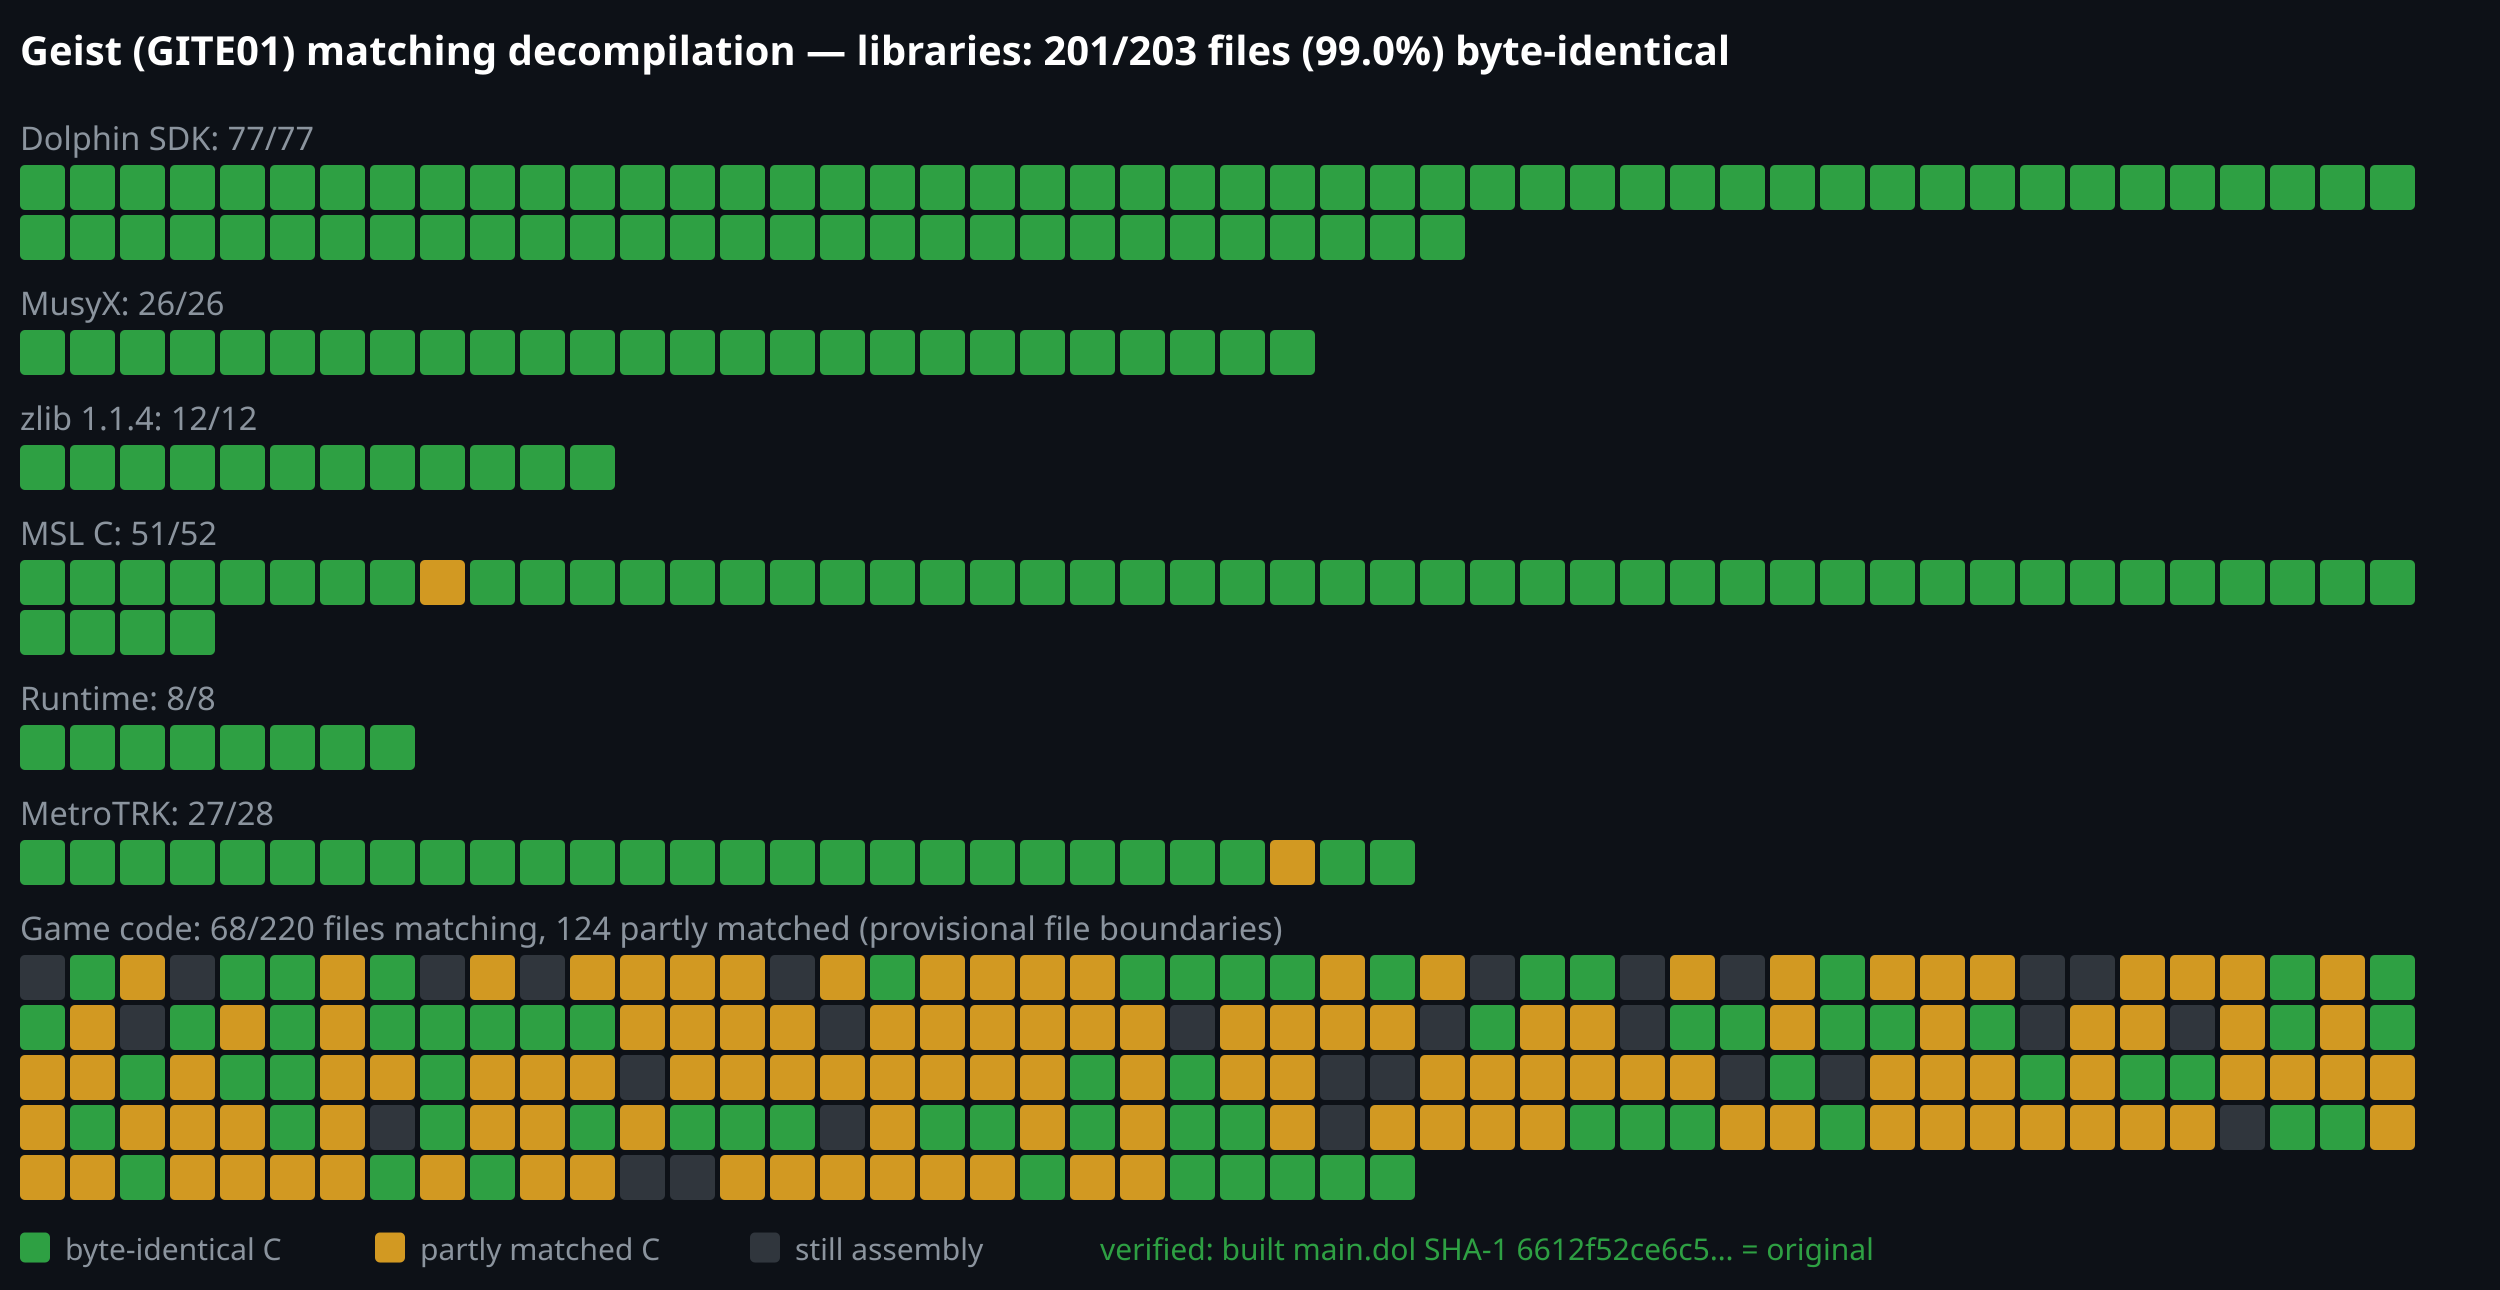
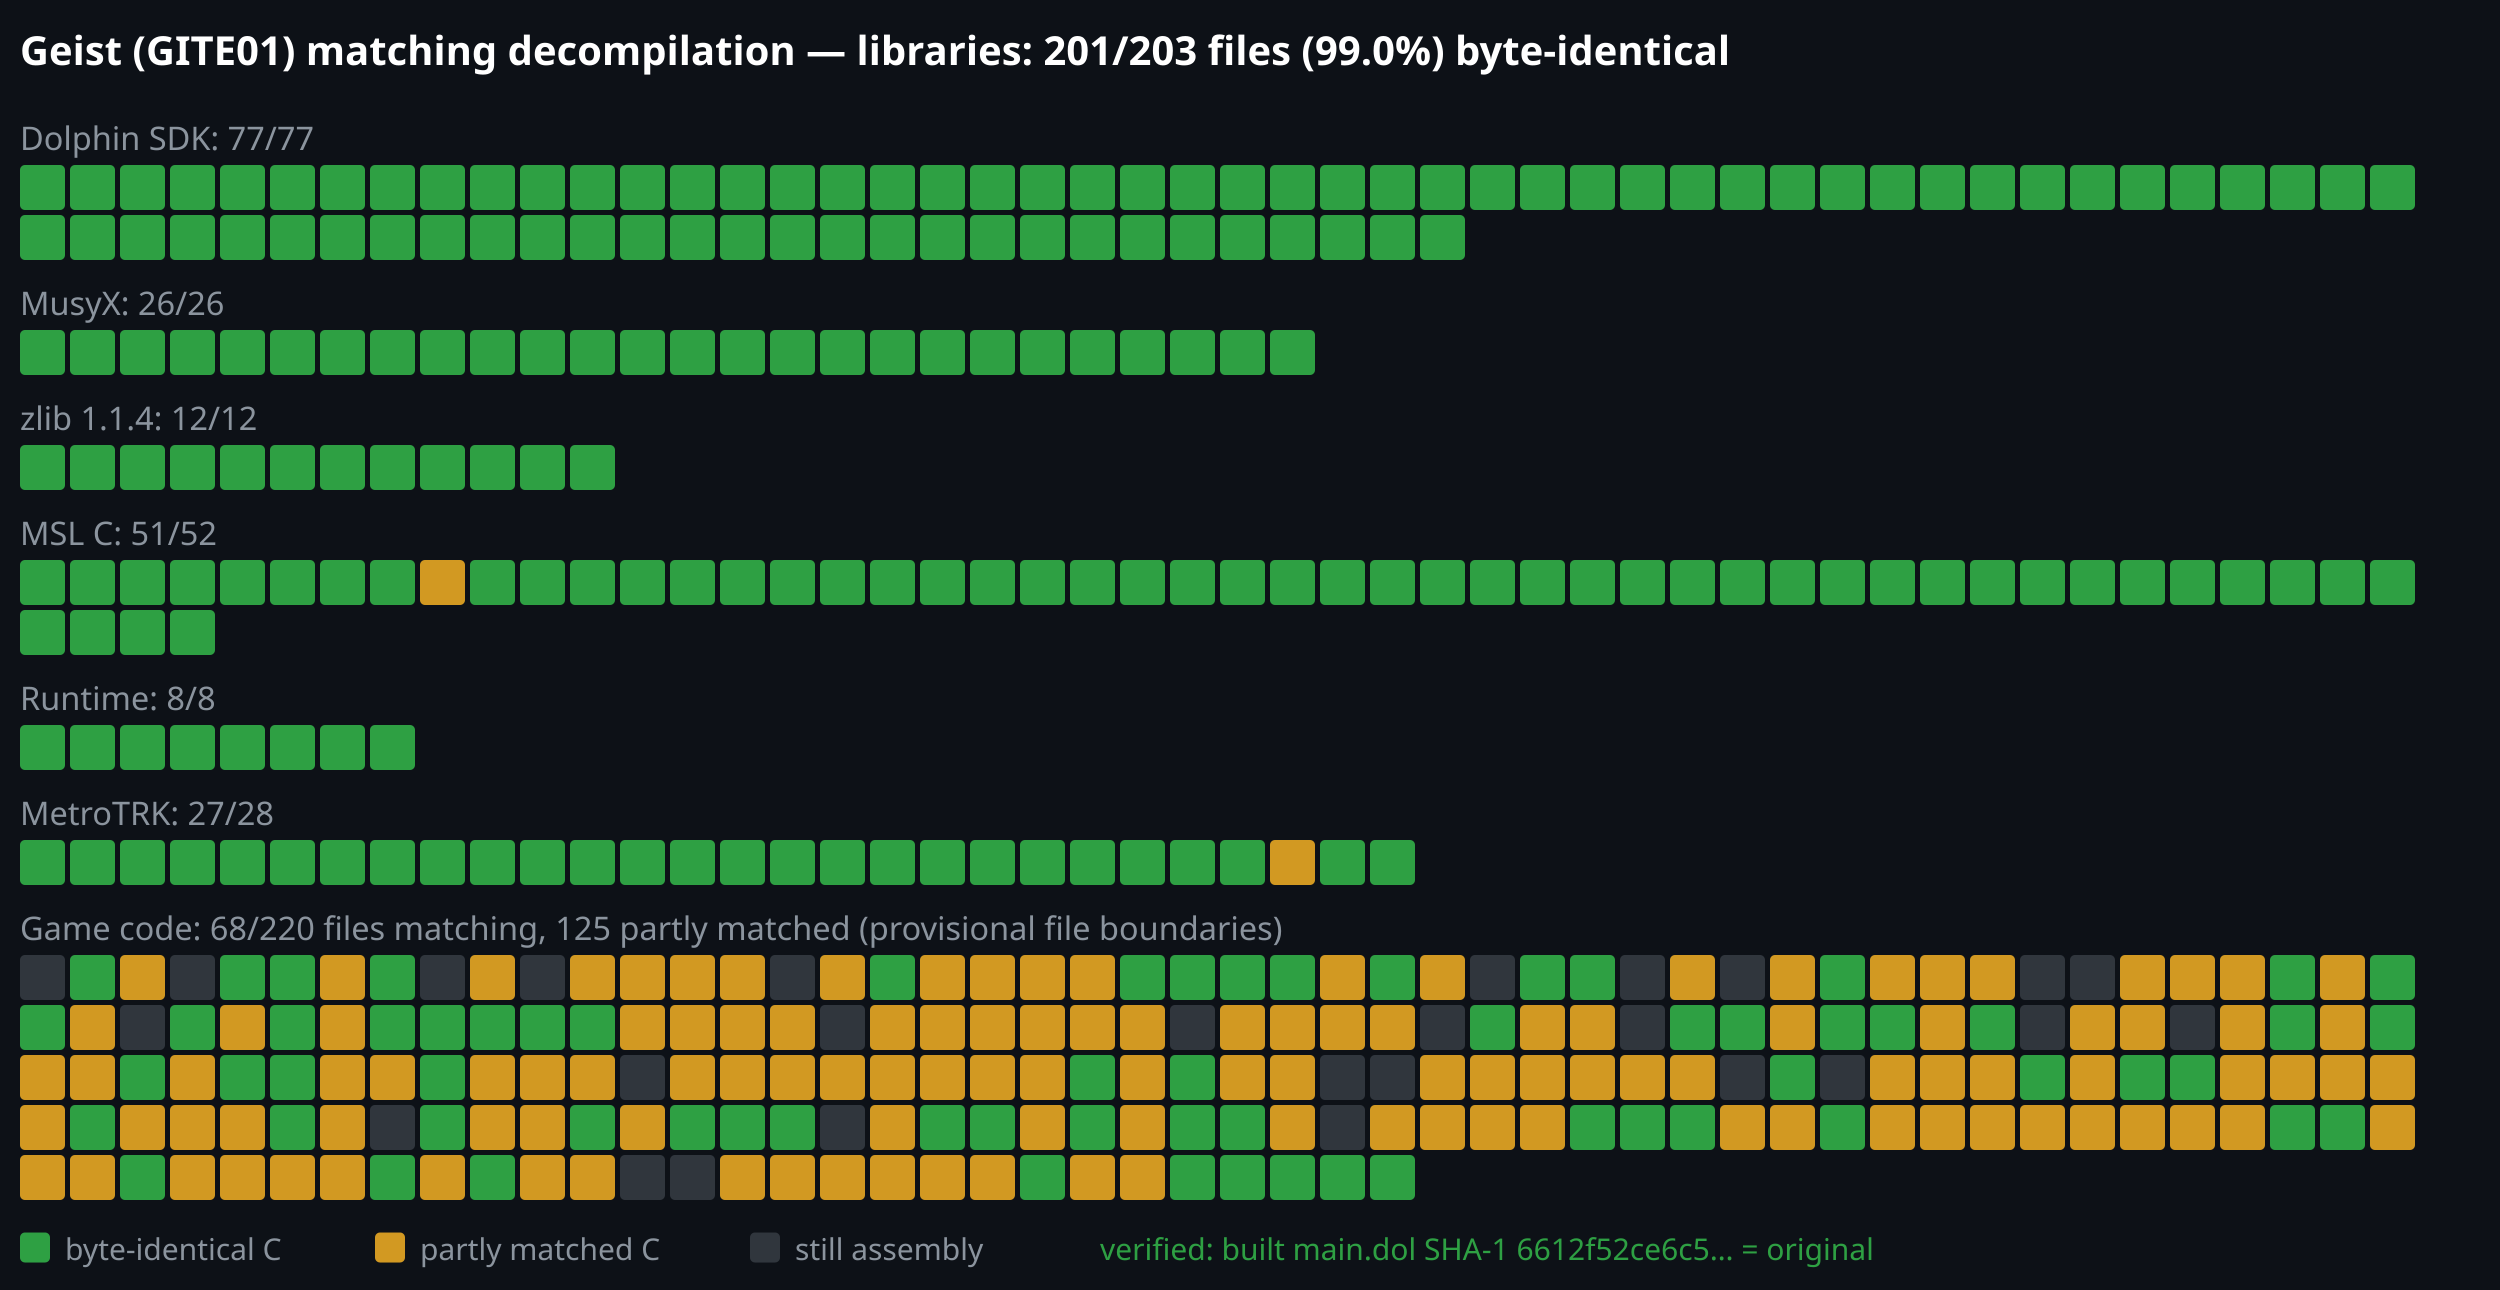
<svg xmlns="http://www.w3.org/2000/svg" viewBox="0 0 1000 516" width="1000" height="516">
  <rect width="1000" height="516" fill="#0d1117" />
  <text x="8" y="26" font-family="sans-serif" font-size="16" font-weight="bold" fill="#ffffff">Geist (GITE01) matching decompilation — libraries: 201/203 files (99.0%) byte-identical</text>
  <text x="8" y="60" font-family="sans-serif" font-size="13" font-weight="normal" fill="#8b949e">Dolphin SDK: 77/77</text>
  <rect x="8" y="66" width="18" height="18" rx="2" fill="#2ea043" />
  <rect x="28" y="66" width="18" height="18" rx="2" fill="#2ea043" />
  <rect x="48" y="66" width="18" height="18" rx="2" fill="#2ea043" />
  <rect x="68" y="66" width="18" height="18" rx="2" fill="#2ea043" />
  <rect x="88" y="66" width="18" height="18" rx="2" fill="#2ea043" />
  <rect x="108" y="66" width="18" height="18" rx="2" fill="#2ea043" />
  <rect x="128" y="66" width="18" height="18" rx="2" fill="#2ea043" />
  <rect x="148" y="66" width="18" height="18" rx="2" fill="#2ea043" />
  <rect x="168" y="66" width="18" height="18" rx="2" fill="#2ea043" />
  <rect x="188" y="66" width="18" height="18" rx="2" fill="#2ea043" />
  <rect x="208" y="66" width="18" height="18" rx="2" fill="#2ea043" />
  <rect x="228" y="66" width="18" height="18" rx="2" fill="#2ea043" />
  <rect x="248" y="66" width="18" height="18" rx="2" fill="#2ea043" />
  <rect x="268" y="66" width="18" height="18" rx="2" fill="#2ea043" />
  <rect x="288" y="66" width="18" height="18" rx="2" fill="#2ea043" />
  <rect x="308" y="66" width="18" height="18" rx="2" fill="#2ea043" />
  <rect x="328" y="66" width="18" height="18" rx="2" fill="#2ea043" />
  <rect x="348" y="66" width="18" height="18" rx="2" fill="#2ea043" />
  <rect x="368" y="66" width="18" height="18" rx="2" fill="#2ea043" />
  <rect x="388" y="66" width="18" height="18" rx="2" fill="#2ea043" />
  <rect x="408" y="66" width="18" height="18" rx="2" fill="#2ea043" />
  <rect x="428" y="66" width="18" height="18" rx="2" fill="#2ea043" />
  <rect x="448" y="66" width="18" height="18" rx="2" fill="#2ea043" />
  <rect x="468" y="66" width="18" height="18" rx="2" fill="#2ea043" />
  <rect x="488" y="66" width="18" height="18" rx="2" fill="#2ea043" />
  <rect x="508" y="66" width="18" height="18" rx="2" fill="#2ea043" />
  <rect x="528" y="66" width="18" height="18" rx="2" fill="#2ea043" />
  <rect x="548" y="66" width="18" height="18" rx="2" fill="#2ea043" />
  <rect x="568" y="66" width="18" height="18" rx="2" fill="#2ea043" />
  <rect x="588" y="66" width="18" height="18" rx="2" fill="#2ea043" />
  <rect x="608" y="66" width="18" height="18" rx="2" fill="#2ea043" />
  <rect x="628" y="66" width="18" height="18" rx="2" fill="#2ea043" />
  <rect x="648" y="66" width="18" height="18" rx="2" fill="#2ea043" />
  <rect x="668" y="66" width="18" height="18" rx="2" fill="#2ea043" />
  <rect x="688" y="66" width="18" height="18" rx="2" fill="#2ea043" />
  <rect x="708" y="66" width="18" height="18" rx="2" fill="#2ea043" />
  <rect x="728" y="66" width="18" height="18" rx="2" fill="#2ea043" />
  <rect x="748" y="66" width="18" height="18" rx="2" fill="#2ea043" />
  <rect x="768" y="66" width="18" height="18" rx="2" fill="#2ea043" />
  <rect x="788" y="66" width="18" height="18" rx="2" fill="#2ea043" />
  <rect x="808" y="66" width="18" height="18" rx="2" fill="#2ea043" />
  <rect x="828" y="66" width="18" height="18" rx="2" fill="#2ea043" />
  <rect x="848" y="66" width="18" height="18" rx="2" fill="#2ea043" />
  <rect x="868" y="66" width="18" height="18" rx="2" fill="#2ea043" />
  <rect x="888" y="66" width="18" height="18" rx="2" fill="#2ea043" />
  <rect x="908" y="66" width="18" height="18" rx="2" fill="#2ea043" />
  <rect x="928" y="66" width="18" height="18" rx="2" fill="#2ea043" />
  <rect x="948" y="66" width="18" height="18" rx="2" fill="#2ea043" />
  <rect x="8" y="86" width="18" height="18" rx="2" fill="#2ea043" />
  <rect x="28" y="86" width="18" height="18" rx="2" fill="#2ea043" />
  <rect x="48" y="86" width="18" height="18" rx="2" fill="#2ea043" />
  <rect x="68" y="86" width="18" height="18" rx="2" fill="#2ea043" />
  <rect x="88" y="86" width="18" height="18" rx="2" fill="#2ea043" />
  <rect x="108" y="86" width="18" height="18" rx="2" fill="#2ea043" />
  <rect x="128" y="86" width="18" height="18" rx="2" fill="#2ea043" />
  <rect x="148" y="86" width="18" height="18" rx="2" fill="#2ea043" />
  <rect x="168" y="86" width="18" height="18" rx="2" fill="#2ea043" />
  <rect x="188" y="86" width="18" height="18" rx="2" fill="#2ea043" />
  <rect x="208" y="86" width="18" height="18" rx="2" fill="#2ea043" />
  <rect x="228" y="86" width="18" height="18" rx="2" fill="#2ea043" />
  <rect x="248" y="86" width="18" height="18" rx="2" fill="#2ea043" />
  <rect x="268" y="86" width="18" height="18" rx="2" fill="#2ea043" />
  <rect x="288" y="86" width="18" height="18" rx="2" fill="#2ea043" />
  <rect x="308" y="86" width="18" height="18" rx="2" fill="#2ea043" />
  <rect x="328" y="86" width="18" height="18" rx="2" fill="#2ea043" />
  <rect x="348" y="86" width="18" height="18" rx="2" fill="#2ea043" />
  <rect x="368" y="86" width="18" height="18" rx="2" fill="#2ea043" />
  <rect x="388" y="86" width="18" height="18" rx="2" fill="#2ea043" />
  <rect x="408" y="86" width="18" height="18" rx="2" fill="#2ea043" />
  <rect x="428" y="86" width="18" height="18" rx="2" fill="#2ea043" />
  <rect x="448" y="86" width="18" height="18" rx="2" fill="#2ea043" />
  <rect x="468" y="86" width="18" height="18" rx="2" fill="#2ea043" />
  <rect x="488" y="86" width="18" height="18" rx="2" fill="#2ea043" />
  <rect x="508" y="86" width="18" height="18" rx="2" fill="#2ea043" />
  <rect x="528" y="86" width="18" height="18" rx="2" fill="#2ea043" />
  <rect x="548" y="86" width="18" height="18" rx="2" fill="#2ea043" />
  <rect x="568" y="86" width="18" height="18" rx="2" fill="#2ea043" />
  <text x="8" y="126" font-family="sans-serif" font-size="13" font-weight="normal" fill="#8b949e">MusyX: 26/26</text>
  <rect x="8" y="132" width="18" height="18" rx="2" fill="#2ea043" />
  <rect x="28" y="132" width="18" height="18" rx="2" fill="#2ea043" />
  <rect x="48" y="132" width="18" height="18" rx="2" fill="#2ea043" />
  <rect x="68" y="132" width="18" height="18" rx="2" fill="#2ea043" />
  <rect x="88" y="132" width="18" height="18" rx="2" fill="#2ea043" />
  <rect x="108" y="132" width="18" height="18" rx="2" fill="#2ea043" />
  <rect x="128" y="132" width="18" height="18" rx="2" fill="#2ea043" />
  <rect x="148" y="132" width="18" height="18" rx="2" fill="#2ea043" />
  <rect x="168" y="132" width="18" height="18" rx="2" fill="#2ea043" />
  <rect x="188" y="132" width="18" height="18" rx="2" fill="#2ea043" />
  <rect x="208" y="132" width="18" height="18" rx="2" fill="#2ea043" />
  <rect x="228" y="132" width="18" height="18" rx="2" fill="#2ea043" />
  <rect x="248" y="132" width="18" height="18" rx="2" fill="#2ea043" />
  <rect x="268" y="132" width="18" height="18" rx="2" fill="#2ea043" />
  <rect x="288" y="132" width="18" height="18" rx="2" fill="#2ea043" />
  <rect x="308" y="132" width="18" height="18" rx="2" fill="#2ea043" />
  <rect x="328" y="132" width="18" height="18" rx="2" fill="#2ea043" />
  <rect x="348" y="132" width="18" height="18" rx="2" fill="#2ea043" />
  <rect x="368" y="132" width="18" height="18" rx="2" fill="#2ea043" />
  <rect x="388" y="132" width="18" height="18" rx="2" fill="#2ea043" />
  <rect x="408" y="132" width="18" height="18" rx="2" fill="#2ea043" />
  <rect x="428" y="132" width="18" height="18" rx="2" fill="#2ea043" />
  <rect x="448" y="132" width="18" height="18" rx="2" fill="#2ea043" />
  <rect x="468" y="132" width="18" height="18" rx="2" fill="#2ea043" />
  <rect x="488" y="132" width="18" height="18" rx="2" fill="#2ea043" />
  <rect x="508" y="132" width="18" height="18" rx="2" fill="#2ea043" />
  <text x="8" y="172" font-family="sans-serif" font-size="13" font-weight="normal" fill="#8b949e">zlib 1.1.4: 12/12</text>
  <rect x="8" y="178" width="18" height="18" rx="2" fill="#2ea043" />
  <rect x="28" y="178" width="18" height="18" rx="2" fill="#2ea043" />
  <rect x="48" y="178" width="18" height="18" rx="2" fill="#2ea043" />
  <rect x="68" y="178" width="18" height="18" rx="2" fill="#2ea043" />
  <rect x="88" y="178" width="18" height="18" rx="2" fill="#2ea043" />
  <rect x="108" y="178" width="18" height="18" rx="2" fill="#2ea043" />
  <rect x="128" y="178" width="18" height="18" rx="2" fill="#2ea043" />
  <rect x="148" y="178" width="18" height="18" rx="2" fill="#2ea043" />
  <rect x="168" y="178" width="18" height="18" rx="2" fill="#2ea043" />
  <rect x="188" y="178" width="18" height="18" rx="2" fill="#2ea043" />
  <rect x="208" y="178" width="18" height="18" rx="2" fill="#2ea043" />
  <rect x="228" y="178" width="18" height="18" rx="2" fill="#2ea043" />
  <text x="8" y="218" font-family="sans-serif" font-size="13" font-weight="normal" fill="#8b949e">MSL C: 51/52</text>
  <rect x="8" y="224" width="18" height="18" rx="2" fill="#2ea043" />
  <rect x="28" y="224" width="18" height="18" rx="2" fill="#2ea043" />
  <rect x="48" y="224" width="18" height="18" rx="2" fill="#2ea043" />
  <rect x="68" y="224" width="18" height="18" rx="2" fill="#2ea043" />
  <rect x="88" y="224" width="18" height="18" rx="2" fill="#2ea043" />
  <rect x="108" y="224" width="18" height="18" rx="2" fill="#2ea043" />
  <rect x="128" y="224" width="18" height="18" rx="2" fill="#2ea043" />
  <rect x="148" y="224" width="18" height="18" rx="2" fill="#2ea043" />
  <rect x="168" y="224" width="18" height="18" rx="2" fill="#d29922" />
  <rect x="188" y="224" width="18" height="18" rx="2" fill="#2ea043" />
  <rect x="208" y="224" width="18" height="18" rx="2" fill="#2ea043" />
  <rect x="228" y="224" width="18" height="18" rx="2" fill="#2ea043" />
  <rect x="248" y="224" width="18" height="18" rx="2" fill="#2ea043" />
  <rect x="268" y="224" width="18" height="18" rx="2" fill="#2ea043" />
  <rect x="288" y="224" width="18" height="18" rx="2" fill="#2ea043" />
  <rect x="308" y="224" width="18" height="18" rx="2" fill="#2ea043" />
  <rect x="328" y="224" width="18" height="18" rx="2" fill="#2ea043" />
  <rect x="348" y="224" width="18" height="18" rx="2" fill="#2ea043" />
  <rect x="368" y="224" width="18" height="18" rx="2" fill="#2ea043" />
  <rect x="388" y="224" width="18" height="18" rx="2" fill="#2ea043" />
  <rect x="408" y="224" width="18" height="18" rx="2" fill="#2ea043" />
  <rect x="428" y="224" width="18" height="18" rx="2" fill="#2ea043" />
  <rect x="448" y="224" width="18" height="18" rx="2" fill="#2ea043" />
  <rect x="468" y="224" width="18" height="18" rx="2" fill="#2ea043" />
  <rect x="488" y="224" width="18" height="18" rx="2" fill="#2ea043" />
  <rect x="508" y="224" width="18" height="18" rx="2" fill="#2ea043" />
  <rect x="528" y="224" width="18" height="18" rx="2" fill="#2ea043" />
  <rect x="548" y="224" width="18" height="18" rx="2" fill="#2ea043" />
  <rect x="568" y="224" width="18" height="18" rx="2" fill="#2ea043" />
  <rect x="588" y="224" width="18" height="18" rx="2" fill="#2ea043" />
  <rect x="608" y="224" width="18" height="18" rx="2" fill="#2ea043" />
  <rect x="628" y="224" width="18" height="18" rx="2" fill="#2ea043" />
  <rect x="648" y="224" width="18" height="18" rx="2" fill="#2ea043" />
  <rect x="668" y="224" width="18" height="18" rx="2" fill="#2ea043" />
  <rect x="688" y="224" width="18" height="18" rx="2" fill="#2ea043" />
  <rect x="708" y="224" width="18" height="18" rx="2" fill="#2ea043" />
  <rect x="728" y="224" width="18" height="18" rx="2" fill="#2ea043" />
  <rect x="748" y="224" width="18" height="18" rx="2" fill="#2ea043" />
  <rect x="768" y="224" width="18" height="18" rx="2" fill="#2ea043" />
  <rect x="788" y="224" width="18" height="18" rx="2" fill="#2ea043" />
  <rect x="808" y="224" width="18" height="18" rx="2" fill="#2ea043" />
  <rect x="828" y="224" width="18" height="18" rx="2" fill="#2ea043" />
  <rect x="848" y="224" width="18" height="18" rx="2" fill="#2ea043" />
  <rect x="868" y="224" width="18" height="18" rx="2" fill="#2ea043" />
  <rect x="888" y="224" width="18" height="18" rx="2" fill="#2ea043" />
  <rect x="908" y="224" width="18" height="18" rx="2" fill="#2ea043" />
  <rect x="928" y="224" width="18" height="18" rx="2" fill="#2ea043" />
  <rect x="948" y="224" width="18" height="18" rx="2" fill="#2ea043" />
  <rect x="8" y="244" width="18" height="18" rx="2" fill="#2ea043" />
  <rect x="28" y="244" width="18" height="18" rx="2" fill="#2ea043" />
  <rect x="48" y="244" width="18" height="18" rx="2" fill="#2ea043" />
  <rect x="68" y="244" width="18" height="18" rx="2" fill="#2ea043" />
  <text x="8" y="284" font-family="sans-serif" font-size="13" font-weight="normal" fill="#8b949e">Runtime: 8/8</text>
  <rect x="8" y="290" width="18" height="18" rx="2" fill="#2ea043" />
  <rect x="28" y="290" width="18" height="18" rx="2" fill="#2ea043" />
  <rect x="48" y="290" width="18" height="18" rx="2" fill="#2ea043" />
  <rect x="68" y="290" width="18" height="18" rx="2" fill="#2ea043" />
  <rect x="88" y="290" width="18" height="18" rx="2" fill="#2ea043" />
  <rect x="108" y="290" width="18" height="18" rx="2" fill="#2ea043" />
  <rect x="128" y="290" width="18" height="18" rx="2" fill="#2ea043" />
  <rect x="148" y="290" width="18" height="18" rx="2" fill="#2ea043" />
  <text x="8" y="330" font-family="sans-serif" font-size="13" font-weight="normal" fill="#8b949e">MetroTRK: 27/28</text>
  <rect x="8" y="336" width="18" height="18" rx="2" fill="#2ea043" />
  <rect x="28" y="336" width="18" height="18" rx="2" fill="#2ea043" />
  <rect x="48" y="336" width="18" height="18" rx="2" fill="#2ea043" />
  <rect x="68" y="336" width="18" height="18" rx="2" fill="#2ea043" />
  <rect x="88" y="336" width="18" height="18" rx="2" fill="#2ea043" />
  <rect x="108" y="336" width="18" height="18" rx="2" fill="#2ea043" />
  <rect x="128" y="336" width="18" height="18" rx="2" fill="#2ea043" />
  <rect x="148" y="336" width="18" height="18" rx="2" fill="#2ea043" />
  <rect x="168" y="336" width="18" height="18" rx="2" fill="#2ea043" />
  <rect x="188" y="336" width="18" height="18" rx="2" fill="#2ea043" />
  <rect x="208" y="336" width="18" height="18" rx="2" fill="#2ea043" />
  <rect x="228" y="336" width="18" height="18" rx="2" fill="#2ea043" />
  <rect x="248" y="336" width="18" height="18" rx="2" fill="#2ea043" />
  <rect x="268" y="336" width="18" height="18" rx="2" fill="#2ea043" />
  <rect x="288" y="336" width="18" height="18" rx="2" fill="#2ea043" />
  <rect x="308" y="336" width="18" height="18" rx="2" fill="#2ea043" />
  <rect x="328" y="336" width="18" height="18" rx="2" fill="#2ea043" />
  <rect x="348" y="336" width="18" height="18" rx="2" fill="#2ea043" />
  <rect x="368" y="336" width="18" height="18" rx="2" fill="#2ea043" />
  <rect x="388" y="336" width="18" height="18" rx="2" fill="#2ea043" />
  <rect x="408" y="336" width="18" height="18" rx="2" fill="#2ea043" />
  <rect x="428" y="336" width="18" height="18" rx="2" fill="#2ea043" />
  <rect x="448" y="336" width="18" height="18" rx="2" fill="#2ea043" />
  <rect x="468" y="336" width="18" height="18" rx="2" fill="#2ea043" />
  <rect x="488" y="336" width="18" height="18" rx="2" fill="#2ea043" />
  <rect x="508" y="336" width="18" height="18" rx="2" fill="#d29922" />
  <rect x="528" y="336" width="18" height="18" rx="2" fill="#2ea043" />
  <rect x="548" y="336" width="18" height="18" rx="2" fill="#2ea043" />
-   <text x="8" y="376" font-family="sans-serif" font-size="13" font-weight="normal" fill="#8b949e">Game code: 68/220 files matching, 124 partly matched (provisional file boundaries)</text>
+   <text x="8" y="376" font-family="sans-serif" font-size="13" font-weight="normal" fill="#8b949e">Game code: 68/220 files matching, 125 partly matched (provisional file boundaries)</text>
  <rect x="8" y="382" width="18" height="18" rx="2" fill="#30363d" />
  <rect x="28" y="382" width="18" height="18" rx="2" fill="#2ea043" />
  <rect x="48" y="382" width="18" height="18" rx="2" fill="#d29922" />
  <rect x="68" y="382" width="18" height="18" rx="2" fill="#30363d" />
  <rect x="88" y="382" width="18" height="18" rx="2" fill="#2ea043" />
  <rect x="108" y="382" width="18" height="18" rx="2" fill="#2ea043" />
  <rect x="128" y="382" width="18" height="18" rx="2" fill="#d29922" />
  <rect x="148" y="382" width="18" height="18" rx="2" fill="#2ea043" />
  <rect x="168" y="382" width="18" height="18" rx="2" fill="#30363d" />
  <rect x="188" y="382" width="18" height="18" rx="2" fill="#d29922" />
  <rect x="208" y="382" width="18" height="18" rx="2" fill="#30363d" />
  <rect x="228" y="382" width="18" height="18" rx="2" fill="#d29922" />
  <rect x="248" y="382" width="18" height="18" rx="2" fill="#d29922" />
  <rect x="268" y="382" width="18" height="18" rx="2" fill="#d29922" />
  <rect x="288" y="382" width="18" height="18" rx="2" fill="#d29922" />
  <rect x="308" y="382" width="18" height="18" rx="2" fill="#30363d" />
  <rect x="328" y="382" width="18" height="18" rx="2" fill="#d29922" />
  <rect x="348" y="382" width="18" height="18" rx="2" fill="#2ea043" />
  <rect x="368" y="382" width="18" height="18" rx="2" fill="#d29922" />
  <rect x="388" y="382" width="18" height="18" rx="2" fill="#d29922" />
  <rect x="408" y="382" width="18" height="18" rx="2" fill="#d29922" />
  <rect x="428" y="382" width="18" height="18" rx="2" fill="#d29922" />
  <rect x="448" y="382" width="18" height="18" rx="2" fill="#2ea043" />
  <rect x="468" y="382" width="18" height="18" rx="2" fill="#2ea043" />
  <rect x="488" y="382" width="18" height="18" rx="2" fill="#2ea043" />
  <rect x="508" y="382" width="18" height="18" rx="2" fill="#2ea043" />
  <rect x="528" y="382" width="18" height="18" rx="2" fill="#d29922" />
  <rect x="548" y="382" width="18" height="18" rx="2" fill="#2ea043" />
  <rect x="568" y="382" width="18" height="18" rx="2" fill="#d29922" />
  <rect x="588" y="382" width="18" height="18" rx="2" fill="#30363d" />
  <rect x="608" y="382" width="18" height="18" rx="2" fill="#2ea043" />
  <rect x="628" y="382" width="18" height="18" rx="2" fill="#2ea043" />
  <rect x="648" y="382" width="18" height="18" rx="2" fill="#30363d" />
  <rect x="668" y="382" width="18" height="18" rx="2" fill="#d29922" />
  <rect x="688" y="382" width="18" height="18" rx="2" fill="#30363d" />
  <rect x="708" y="382" width="18" height="18" rx="2" fill="#d29922" />
  <rect x="728" y="382" width="18" height="18" rx="2" fill="#2ea043" />
  <rect x="748" y="382" width="18" height="18" rx="2" fill="#d29922" />
  <rect x="768" y="382" width="18" height="18" rx="2" fill="#d29922" />
  <rect x="788" y="382" width="18" height="18" rx="2" fill="#d29922" />
  <rect x="808" y="382" width="18" height="18" rx="2" fill="#30363d" />
  <rect x="828" y="382" width="18" height="18" rx="2" fill="#30363d" />
  <rect x="848" y="382" width="18" height="18" rx="2" fill="#d29922" />
  <rect x="868" y="382" width="18" height="18" rx="2" fill="#d29922" />
  <rect x="888" y="382" width="18" height="18" rx="2" fill="#d29922" />
  <rect x="908" y="382" width="18" height="18" rx="2" fill="#2ea043" />
  <rect x="928" y="382" width="18" height="18" rx="2" fill="#d29922" />
  <rect x="948" y="382" width="18" height="18" rx="2" fill="#2ea043" />
  <rect x="8" y="402" width="18" height="18" rx="2" fill="#2ea043" />
  <rect x="28" y="402" width="18" height="18" rx="2" fill="#d29922" />
  <rect x="48" y="402" width="18" height="18" rx="2" fill="#30363d" />
  <rect x="68" y="402" width="18" height="18" rx="2" fill="#2ea043" />
  <rect x="88" y="402" width="18" height="18" rx="2" fill="#d29922" />
  <rect x="108" y="402" width="18" height="18" rx="2" fill="#2ea043" />
  <rect x="128" y="402" width="18" height="18" rx="2" fill="#d29922" />
  <rect x="148" y="402" width="18" height="18" rx="2" fill="#2ea043" />
  <rect x="168" y="402" width="18" height="18" rx="2" fill="#2ea043" />
  <rect x="188" y="402" width="18" height="18" rx="2" fill="#2ea043" />
  <rect x="208" y="402" width="18" height="18" rx="2" fill="#2ea043" />
  <rect x="228" y="402" width="18" height="18" rx="2" fill="#2ea043" />
  <rect x="248" y="402" width="18" height="18" rx="2" fill="#d29922" />
  <rect x="268" y="402" width="18" height="18" rx="2" fill="#d29922" />
  <rect x="288" y="402" width="18" height="18" rx="2" fill="#d29922" />
  <rect x="308" y="402" width="18" height="18" rx="2" fill="#d29922" />
  <rect x="328" y="402" width="18" height="18" rx="2" fill="#30363d" />
  <rect x="348" y="402" width="18" height="18" rx="2" fill="#d29922" />
  <rect x="368" y="402" width="18" height="18" rx="2" fill="#d29922" />
  <rect x="388" y="402" width="18" height="18" rx="2" fill="#d29922" />
  <rect x="408" y="402" width="18" height="18" rx="2" fill="#d29922" />
  <rect x="428" y="402" width="18" height="18" rx="2" fill="#d29922" />
  <rect x="448" y="402" width="18" height="18" rx="2" fill="#d29922" />
  <rect x="468" y="402" width="18" height="18" rx="2" fill="#30363d" />
  <rect x="488" y="402" width="18" height="18" rx="2" fill="#d29922" />
  <rect x="508" y="402" width="18" height="18" rx="2" fill="#d29922" />
  <rect x="528" y="402" width="18" height="18" rx="2" fill="#d29922" />
  <rect x="548" y="402" width="18" height="18" rx="2" fill="#d29922" />
  <rect x="568" y="402" width="18" height="18" rx="2" fill="#30363d" />
  <rect x="588" y="402" width="18" height="18" rx="2" fill="#2ea043" />
  <rect x="608" y="402" width="18" height="18" rx="2" fill="#d29922" />
  <rect x="628" y="402" width="18" height="18" rx="2" fill="#d29922" />
  <rect x="648" y="402" width="18" height="18" rx="2" fill="#30363d" />
  <rect x="668" y="402" width="18" height="18" rx="2" fill="#2ea043" />
  <rect x="688" y="402" width="18" height="18" rx="2" fill="#2ea043" />
  <rect x="708" y="402" width="18" height="18" rx="2" fill="#d29922" />
  <rect x="728" y="402" width="18" height="18" rx="2" fill="#2ea043" />
  <rect x="748" y="402" width="18" height="18" rx="2" fill="#2ea043" />
  <rect x="768" y="402" width="18" height="18" rx="2" fill="#d29922" />
  <rect x="788" y="402" width="18" height="18" rx="2" fill="#2ea043" />
  <rect x="808" y="402" width="18" height="18" rx="2" fill="#30363d" />
  <rect x="828" y="402" width="18" height="18" rx="2" fill="#d29922" />
  <rect x="848" y="402" width="18" height="18" rx="2" fill="#d29922" />
  <rect x="868" y="402" width="18" height="18" rx="2" fill="#30363d" />
  <rect x="888" y="402" width="18" height="18" rx="2" fill="#d29922" />
  <rect x="908" y="402" width="18" height="18" rx="2" fill="#2ea043" />
  <rect x="928" y="402" width="18" height="18" rx="2" fill="#d29922" />
  <rect x="948" y="402" width="18" height="18" rx="2" fill="#2ea043" />
  <rect x="8" y="422" width="18" height="18" rx="2" fill="#d29922" />
  <rect x="28" y="422" width="18" height="18" rx="2" fill="#d29922" />
  <rect x="48" y="422" width="18" height="18" rx="2" fill="#2ea043" />
  <rect x="68" y="422" width="18" height="18" rx="2" fill="#d29922" />
  <rect x="88" y="422" width="18" height="18" rx="2" fill="#2ea043" />
  <rect x="108" y="422" width="18" height="18" rx="2" fill="#2ea043" />
  <rect x="128" y="422" width="18" height="18" rx="2" fill="#d29922" />
  <rect x="148" y="422" width="18" height="18" rx="2" fill="#d29922" />
  <rect x="168" y="422" width="18" height="18" rx="2" fill="#2ea043" />
  <rect x="188" y="422" width="18" height="18" rx="2" fill="#d29922" />
  <rect x="208" y="422" width="18" height="18" rx="2" fill="#d29922" />
  <rect x="228" y="422" width="18" height="18" rx="2" fill="#d29922" />
  <rect x="248" y="422" width="18" height="18" rx="2" fill="#30363d" />
  <rect x="268" y="422" width="18" height="18" rx="2" fill="#d29922" />
  <rect x="288" y="422" width="18" height="18" rx="2" fill="#d29922" />
  <rect x="308" y="422" width="18" height="18" rx="2" fill="#d29922" />
  <rect x="328" y="422" width="18" height="18" rx="2" fill="#d29922" />
  <rect x="348" y="422" width="18" height="18" rx="2" fill="#d29922" />
  <rect x="368" y="422" width="18" height="18" rx="2" fill="#d29922" />
  <rect x="388" y="422" width="18" height="18" rx="2" fill="#d29922" />
  <rect x="408" y="422" width="18" height="18" rx="2" fill="#d29922" />
  <rect x="428" y="422" width="18" height="18" rx="2" fill="#2ea043" />
  <rect x="448" y="422" width="18" height="18" rx="2" fill="#d29922" />
  <rect x="468" y="422" width="18" height="18" rx="2" fill="#2ea043" />
  <rect x="488" y="422" width="18" height="18" rx="2" fill="#d29922" />
  <rect x="508" y="422" width="18" height="18" rx="2" fill="#d29922" />
  <rect x="528" y="422" width="18" height="18" rx="2" fill="#30363d" />
  <rect x="548" y="422" width="18" height="18" rx="2" fill="#30363d" />
  <rect x="568" y="422" width="18" height="18" rx="2" fill="#d29922" />
  <rect x="588" y="422" width="18" height="18" rx="2" fill="#d29922" />
  <rect x="608" y="422" width="18" height="18" rx="2" fill="#d29922" />
  <rect x="628" y="422" width="18" height="18" rx="2" fill="#d29922" />
  <rect x="648" y="422" width="18" height="18" rx="2" fill="#d29922" />
  <rect x="668" y="422" width="18" height="18" rx="2" fill="#d29922" />
  <rect x="688" y="422" width="18" height="18" rx="2" fill="#30363d" />
  <rect x="708" y="422" width="18" height="18" rx="2" fill="#2ea043" />
  <rect x="728" y="422" width="18" height="18" rx="2" fill="#30363d" />
  <rect x="748" y="422" width="18" height="18" rx="2" fill="#d29922" />
  <rect x="768" y="422" width="18" height="18" rx="2" fill="#d29922" />
  <rect x="788" y="422" width="18" height="18" rx="2" fill="#d29922" />
  <rect x="808" y="422" width="18" height="18" rx="2" fill="#2ea043" />
  <rect x="828" y="422" width="18" height="18" rx="2" fill="#d29922" />
  <rect x="848" y="422" width="18" height="18" rx="2" fill="#2ea043" />
  <rect x="868" y="422" width="18" height="18" rx="2" fill="#2ea043" />
  <rect x="888" y="422" width="18" height="18" rx="2" fill="#d29922" />
  <rect x="908" y="422" width="18" height="18" rx="2" fill="#d29922" />
  <rect x="928" y="422" width="18" height="18" rx="2" fill="#d29922" />
  <rect x="948" y="422" width="18" height="18" rx="2" fill="#d29922" />
  <rect x="8" y="442" width="18" height="18" rx="2" fill="#d29922" />
  <rect x="28" y="442" width="18" height="18" rx="2" fill="#2ea043" />
  <rect x="48" y="442" width="18" height="18" rx="2" fill="#d29922" />
  <rect x="68" y="442" width="18" height="18" rx="2" fill="#d29922" />
  <rect x="88" y="442" width="18" height="18" rx="2" fill="#d29922" />
  <rect x="108" y="442" width="18" height="18" rx="2" fill="#2ea043" />
  <rect x="128" y="442" width="18" height="18" rx="2" fill="#d29922" />
  <rect x="148" y="442" width="18" height="18" rx="2" fill="#30363d" />
  <rect x="168" y="442" width="18" height="18" rx="2" fill="#2ea043" />
  <rect x="188" y="442" width="18" height="18" rx="2" fill="#d29922" />
  <rect x="208" y="442" width="18" height="18" rx="2" fill="#d29922" />
  <rect x="228" y="442" width="18" height="18" rx="2" fill="#2ea043" />
  <rect x="248" y="442" width="18" height="18" rx="2" fill="#d29922" />
  <rect x="268" y="442" width="18" height="18" rx="2" fill="#2ea043" />
  <rect x="288" y="442" width="18" height="18" rx="2" fill="#2ea043" />
  <rect x="308" y="442" width="18" height="18" rx="2" fill="#2ea043" />
  <rect x="328" y="442" width="18" height="18" rx="2" fill="#30363d" />
  <rect x="348" y="442" width="18" height="18" rx="2" fill="#d29922" />
  <rect x="368" y="442" width="18" height="18" rx="2" fill="#2ea043" />
  <rect x="388" y="442" width="18" height="18" rx="2" fill="#2ea043" />
  <rect x="408" y="442" width="18" height="18" rx="2" fill="#d29922" />
  <rect x="428" y="442" width="18" height="18" rx="2" fill="#2ea043" />
  <rect x="448" y="442" width="18" height="18" rx="2" fill="#d29922" />
  <rect x="468" y="442" width="18" height="18" rx="2" fill="#2ea043" />
  <rect x="488" y="442" width="18" height="18" rx="2" fill="#2ea043" />
  <rect x="508" y="442" width="18" height="18" rx="2" fill="#d29922" />
  <rect x="528" y="442" width="18" height="18" rx="2" fill="#30363d" />
  <rect x="548" y="442" width="18" height="18" rx="2" fill="#d29922" />
  <rect x="568" y="442" width="18" height="18" rx="2" fill="#d29922" />
  <rect x="588" y="442" width="18" height="18" rx="2" fill="#d29922" />
  <rect x="608" y="442" width="18" height="18" rx="2" fill="#d29922" />
  <rect x="628" y="442" width="18" height="18" rx="2" fill="#2ea043" />
  <rect x="648" y="442" width="18" height="18" rx="2" fill="#2ea043" />
  <rect x="668" y="442" width="18" height="18" rx="2" fill="#2ea043" />
  <rect x="688" y="442" width="18" height="18" rx="2" fill="#d29922" />
  <rect x="708" y="442" width="18" height="18" rx="2" fill="#d29922" />
  <rect x="728" y="442" width="18" height="18" rx="2" fill="#2ea043" />
  <rect x="748" y="442" width="18" height="18" rx="2" fill="#d29922" />
  <rect x="768" y="442" width="18" height="18" rx="2" fill="#d29922" />
  <rect x="788" y="442" width="18" height="18" rx="2" fill="#d29922" />
  <rect x="808" y="442" width="18" height="18" rx="2" fill="#d29922" />
  <rect x="828" y="442" width="18" height="18" rx="2" fill="#d29922" />
  <rect x="848" y="442" width="18" height="18" rx="2" fill="#d29922" />
  <rect x="868" y="442" width="18" height="18" rx="2" fill="#d29922" />
-   <rect x="888" y="442" width="18" height="18" rx="2" fill="#30363d" />
+   <rect x="888" y="442" width="18" height="18" rx="2" fill="#d29922" />
  <rect x="908" y="442" width="18" height="18" rx="2" fill="#2ea043" />
  <rect x="928" y="442" width="18" height="18" rx="2" fill="#2ea043" />
  <rect x="948" y="442" width="18" height="18" rx="2" fill="#d29922" />
  <rect x="8" y="462" width="18" height="18" rx="2" fill="#d29922" />
  <rect x="28" y="462" width="18" height="18" rx="2" fill="#d29922" />
  <rect x="48" y="462" width="18" height="18" rx="2" fill="#2ea043" />
  <rect x="68" y="462" width="18" height="18" rx="2" fill="#d29922" />
  <rect x="88" y="462" width="18" height="18" rx="2" fill="#d29922" />
  <rect x="108" y="462" width="18" height="18" rx="2" fill="#d29922" />
  <rect x="128" y="462" width="18" height="18" rx="2" fill="#d29922" />
  <rect x="148" y="462" width="18" height="18" rx="2" fill="#2ea043" />
  <rect x="168" y="462" width="18" height="18" rx="2" fill="#d29922" />
  <rect x="188" y="462" width="18" height="18" rx="2" fill="#2ea043" />
  <rect x="208" y="462" width="18" height="18" rx="2" fill="#d29922" />
  <rect x="228" y="462" width="18" height="18" rx="2" fill="#d29922" />
  <rect x="248" y="462" width="18" height="18" rx="2" fill="#30363d" />
  <rect x="268" y="462" width="18" height="18" rx="2" fill="#30363d" />
  <rect x="288" y="462" width="18" height="18" rx="2" fill="#d29922" />
  <rect x="308" y="462" width="18" height="18" rx="2" fill="#d29922" />
  <rect x="328" y="462" width="18" height="18" rx="2" fill="#d29922" />
  <rect x="348" y="462" width="18" height="18" rx="2" fill="#d29922" />
  <rect x="368" y="462" width="18" height="18" rx="2" fill="#d29922" />
  <rect x="388" y="462" width="18" height="18" rx="2" fill="#d29922" />
  <rect x="408" y="462" width="18" height="18" rx="2" fill="#2ea043" />
  <rect x="428" y="462" width="18" height="18" rx="2" fill="#d29922" />
  <rect x="448" y="462" width="18" height="18" rx="2" fill="#d29922" />
  <rect x="468" y="462" width="18" height="18" rx="2" fill="#2ea043" />
  <rect x="488" y="462" width="18" height="18" rx="2" fill="#2ea043" />
  <rect x="508" y="462" width="18" height="18" rx="2" fill="#2ea043" />
  <rect x="528" y="462" width="18" height="18" rx="2" fill="#2ea043" />
  <rect x="548" y="462" width="18" height="18" rx="2" fill="#2ea043" />
  <rect x="8" y="493" width="12" height="12" rx="2" fill="#2ea043" />
  <text x="26" y="504" font-family="sans-serif" font-size="12" font-weight="normal" fill="#8b949e">byte-identical C</text>
  <rect x="150" y="493" width="12" height="12" rx="2" fill="#d29922" />
  <text x="168" y="504" font-family="sans-serif" font-size="12" font-weight="normal" fill="#8b949e">partly matched C</text>
  <rect x="300" y="493" width="12" height="12" rx="2" fill="#30363d" />
  <text x="318" y="504" font-family="sans-serif" font-size="12" font-weight="normal" fill="#8b949e">still assembly</text>
  <text x="440" y="504" font-family="sans-serif" font-size="12" font-weight="normal" fill="#2ea043">verified: built main.dol SHA-1 6612f52ce6c5… = original</text>
</svg>
